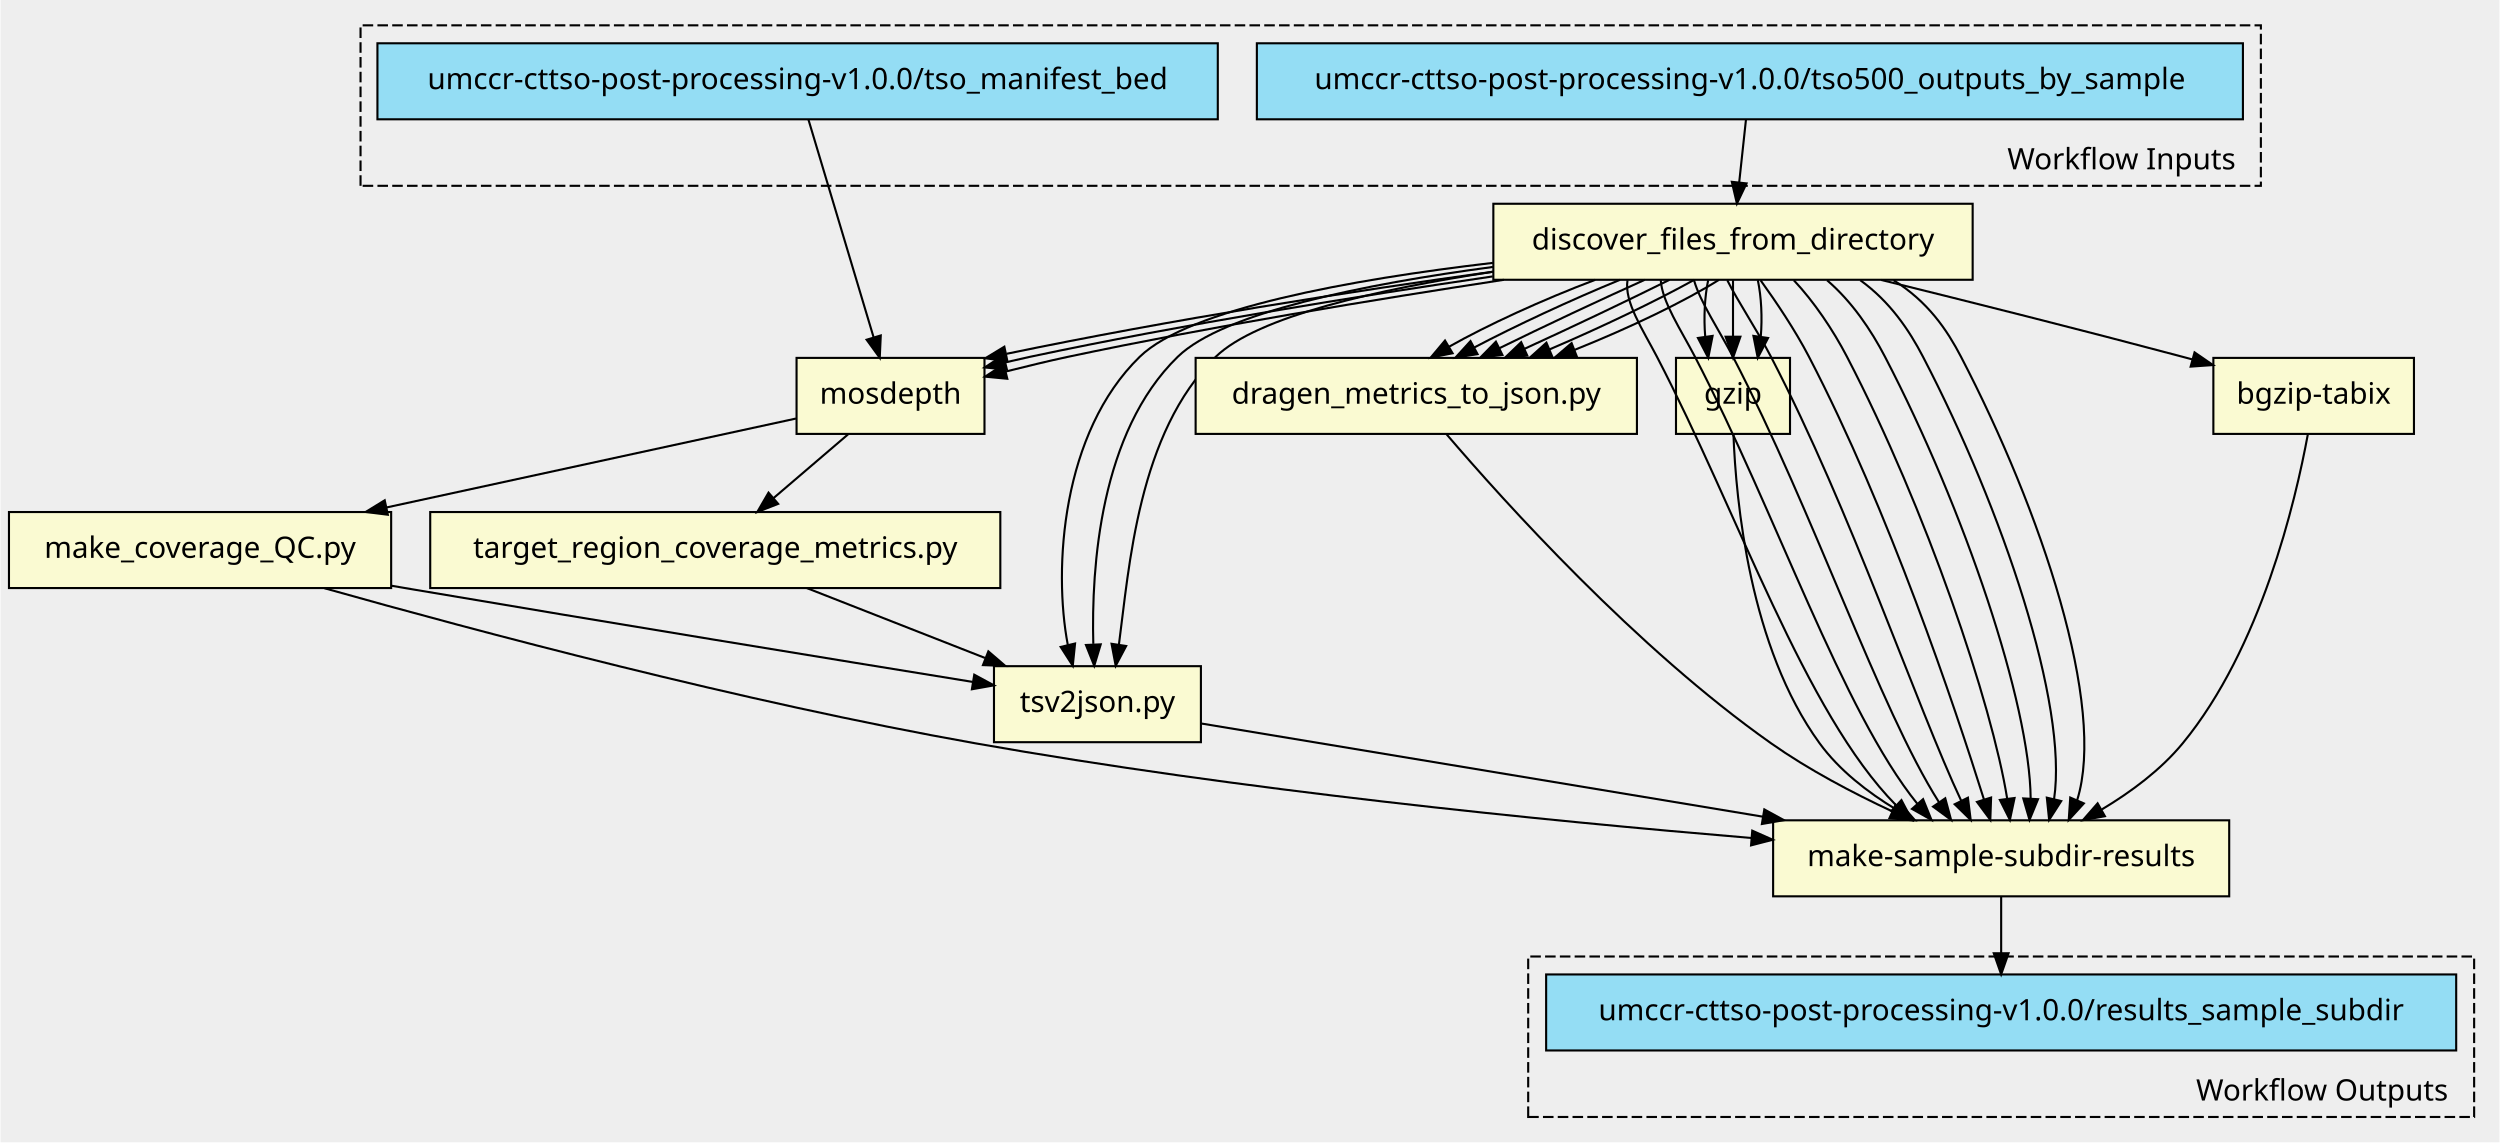
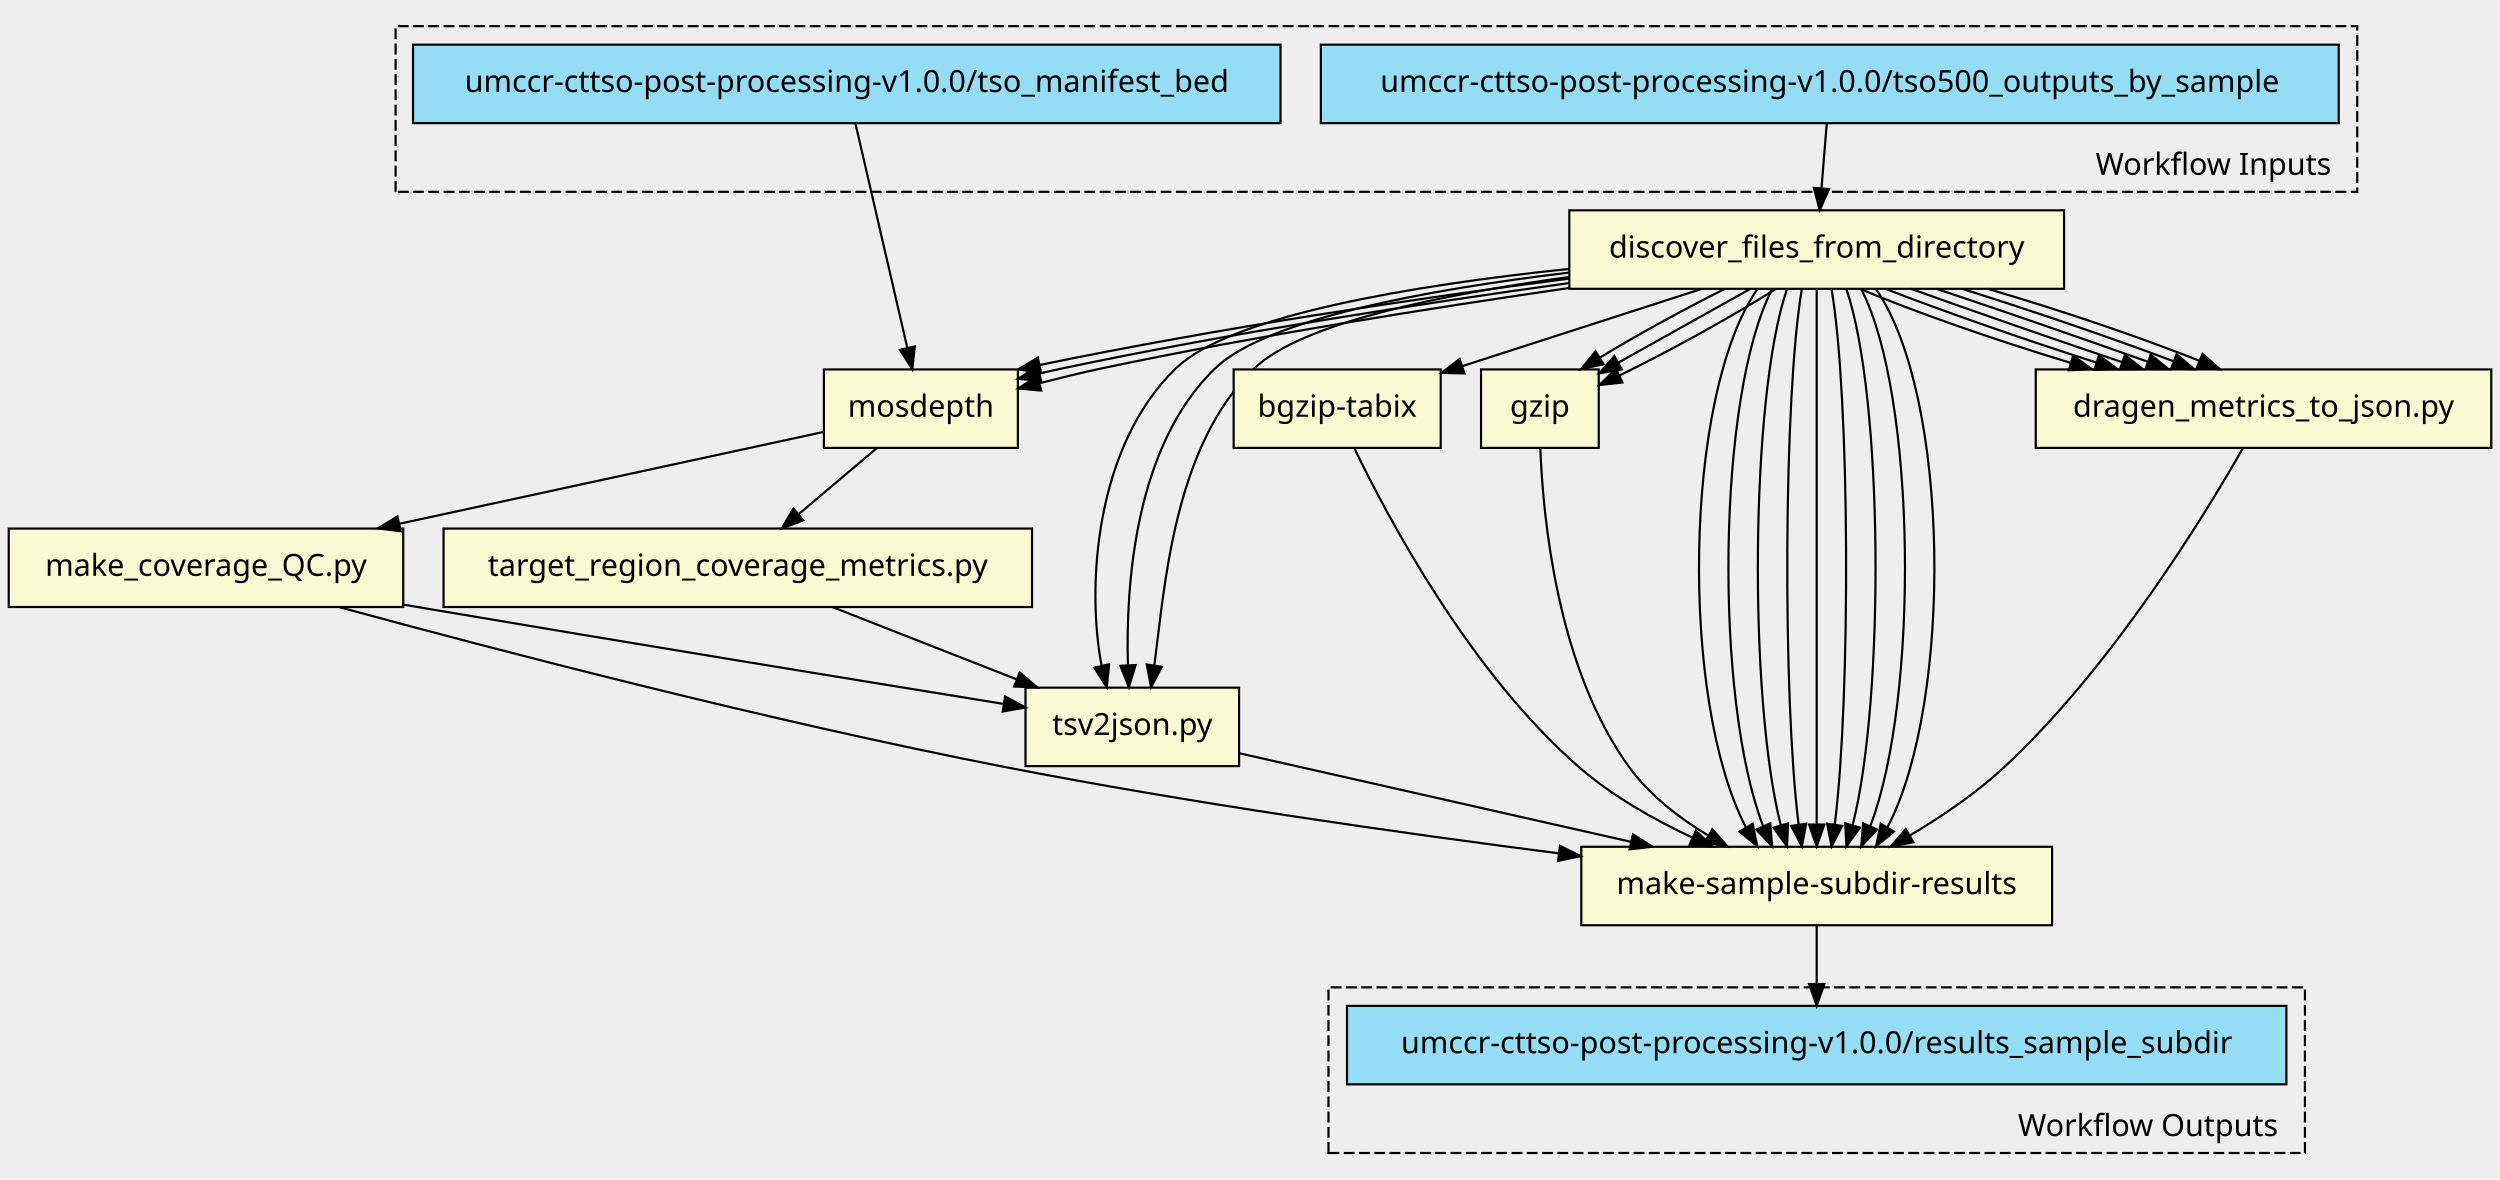
- <svg xmlns="http://www.w3.org/2000/svg" width="1184pt" height="541pt" viewBox="0.00 0.00 1183.50 541.00">
+ <svg xmlns="http://www.w3.org/2000/svg" width="1147pt" height="541pt" viewBox="0.00 0.00 1147.00 541.00">
  <g id="graph0" class="graph" transform="scale(1 1) rotate(0) translate(4 537)">
-     <polygon fill="#eeeeee" stroke="transparent" points="-4,4 -4,-537 1179.5,-537 1179.5,4 -4,4" />
+     <polygon fill="#eeeeee" stroke="transparent" points="-4,4 -4,-537 1143,-537 1143,4 -4,4" />
    <g id="clust1" class="cluster">
-       <polygon fill="#eeeeee" stroke="black" stroke-dasharray="5,2" points="166.5,-449 166.5,-525 1066.5,-525 1066.5,-449 166.5,-449" />
-       <text text-anchor="middle" x="1000.5" y="-456.8" font-family="Times-Roman" font-size="14.00">Workflow Inputs</text>
+       <polygon fill="#eeeeee" stroke="black" stroke-dasharray="5,2" points="177.5,-449 177.5,-525 1077.5,-525 1077.5,-449 177.5,-449" />
+       <text text-anchor="middle" x="1011.5" y="-456.8" font-family="Times-Roman" font-size="14.00">Workflow Inputs</text>
    </g>
    <g id="clust2" class="cluster">
-       <polygon fill="#eeeeee" stroke="black" stroke-dasharray="5,2" points="719.5,-8 719.5,-84 1167.5,-84 1167.5,-8 719.5,-8" />
-       <text text-anchor="middle" x="1095.5" y="-15.8" font-family="Times-Roman" font-size="14.00">Workflow Outputs</text>
+       <polygon fill="#eeeeee" stroke="black" stroke-dasharray="5,2" points="605.5,-8 605.5,-84 1053.5,-84 1053.5,-8 605.5,-8" />
+       <text text-anchor="middle" x="981.5" y="-15.8" font-family="Times-Roman" font-size="14.00">Workflow Outputs</text>
    </g>
    <g id="node1" class="node">
-       <polygon fill="lightgoldenrodyellow" stroke="black" points="373,-331.5 373,-367.5 462,-367.5 462,-331.5 373,-331.5" />
-       <text text-anchor="middle" x="417.5" y="-345.8" font-family="Times-Roman" font-size="14.00">mosdepth</text>
+       <polygon fill="lightgoldenrodyellow" stroke="black" points="716,-404.5 716,-440.5 943,-440.5 943,-404.5 716,-404.5" />
+       <text text-anchor="middle" x="829.5" y="-418.8" font-family="Times-Roman" font-size="14.00">discover_files_from_directory</text>
    </g>
    <g id="node2" class="node">
+       <polygon fill="lightgoldenrodyellow" stroke="black" points="374,-331.5 374,-367.5 463,-367.5 463,-331.5 374,-331.5" />
+       <text text-anchor="middle" x="418.5" y="-345.8" font-family="Times-Roman" font-size="14.00">mosdepth</text>
+     </g>
+     <g id="edge1" class="edge">
+       <path fill="none" stroke="black" d="M715.82,-409.18C646.24,-400.15 555.71,-386.6 473.12,-369.58" />
+       <polygon fill="black" stroke="black" points="473.59,-366.1 463.09,-367.48 472.16,-372.95 473.59,-366.1" />
+     </g>
+     <g id="edge2" class="edge">
+       <path fill="none" stroke="black" d="M715.96,-407.14C648.15,-397.77 560.51,-384.27 483.5,-368 480.08,-367.28 476.57,-366.49 473.04,-365.65" />
+       <polygon fill="black" stroke="black" points="473.65,-362.19 463.1,-363.2 471.97,-368.99 473.65,-362.19" />
+     </g>
+     <g id="edge3" class="edge">
+       <path fill="none" stroke="black" d="M715.68,-404.84C652.34,-395.62 572.42,-382.98 501.5,-368 492.42,-366.08 482.72,-363.67 473.12,-361.25" />
+       <polygon fill="black" stroke="black" points="473.73,-357.8 463.18,-358.76 472.02,-364.59 473.73,-357.8" />
+     </g>
+     <g id="node4" class="node">
+       <polygon fill="lightgoldenrodyellow" stroke="black" points="466.5,-185.5 466.5,-221.5 564.5,-221.5 564.5,-185.5 466.5,-185.5" />
+       <text text-anchor="middle" x="515.5" y="-199.8" font-family="Times-Roman" font-size="14.00">tsv2json.py</text>
+     </g>
+     <g id="edge6" class="edge">
+       <path fill="none" stroke="black" d="M715.85,-413.63C644.09,-406.12 560.67,-392.26 535.5,-368 498.45,-332.29 494.43,-268.06 501.41,-231.64" />
+       <polygon fill="black" stroke="black" points="504.86,-232.26 503.78,-221.72 498.05,-230.64 504.86,-232.26" />
+     </g>
+     <g id="edge8" class="edge">
+       <path fill="none" stroke="black" d="M715.77,-411.92C650.45,-404.08 576.87,-390.52 553.5,-368 516.61,-332.45 512.47,-268.61 513.49,-232.11" />
+       <polygon fill="black" stroke="black" points="517,-231.86 513.94,-221.72 510.01,-231.56 517,-231.86" />
+     </g>
+     <g id="edge9" class="edge">
+       <path fill="none" stroke="black" d="M715.84,-409.9C656.89,-401.83 592.98,-388.7 571.5,-368 534.45,-332.29 530.43,-268.06 525.6,-231.64" />
+       <polygon fill="black" stroke="black" points="529.06,-231.09 524.11,-221.72 522.13,-232.13 529.06,-231.09" />
+     </g>
+     <g id="node6" class="node">
+       <polygon fill="lightgoldenrodyellow" stroke="black" points="562,-331.5 562,-367.5 657,-367.5 657,-331.5 562,-331.5" />
+       <text text-anchor="middle" x="609.5" y="-345.8" font-family="Times-Roman" font-size="14.00">bgzip-tabix</text>
+     </g>
+     <g id="edge11" class="edge">
+       <path fill="none" stroke="black" d="M776.8,-404.49C743.71,-393.81 701.03,-380.04 667.05,-369.07" />
+       <polygon fill="black" stroke="black" points="667.86,-365.66 657.26,-365.91 665.71,-372.32 667.86,-365.66" />
+     </g>
+     <g id="node7" class="node">
+       <polygon fill="lightgoldenrodyellow" stroke="black" points="675.5,-331.5 675.5,-367.5 729.5,-367.5 729.5,-331.5 675.5,-331.5" />
+       <text text-anchor="middle" x="702.5" y="-345.8" font-family="Times-Roman" font-size="14.00">gzip</text>
+     </g>
+     <g id="edge12" class="edge">
+       <path fill="none" stroke="black" d="M787.36,-404.49C768.52,-395.08 747.06,-383.26 730.21,-373.07" />
+       <polygon fill="black" stroke="black" points="731.72,-369.89 721.37,-367.61 728.04,-375.85 731.72,-369.89" />
+     </g>
+     <g id="edge13" class="edge">
+       <path fill="none" stroke="black" d="M799.08,-404.49C780.84,-394.29 757.54,-381.27 738.39,-370.57" />
+       <polygon fill="black" stroke="black" points="740.08,-367.5 729.65,-365.68 736.67,-373.61 740.08,-367.5" />
+     </g>
+     <g id="edge14" class="edge">
+       <path fill="none" stroke="black" d="M810.8,-404.49C791.61,-392.32 762.43,-376.13 738.88,-364.66" />
+       <polygon fill="black" stroke="black" points="740.37,-361.5 729.84,-360.37 737.37,-367.82 740.37,-361.5" />
+     </g>
+     <g id="node8" class="node">
+       <polygon fill="lightgoldenrodyellow" stroke="black" points="721.5,-112.5 721.5,-148.5 937.5,-148.5 937.5,-112.5 721.5,-112.5" />
+       <text text-anchor="middle" x="829.5" y="-126.8" font-family="Times-Roman" font-size="14.00">make-sample-subdir-results</text>
+     </g>
+     <g id="edge15" class="edge">
+       <path fill="none" stroke="black" d="M802.2,-404.23C768.39,-355.27 766.69,-215.37 797.1,-157.28" />
+       <polygon fill="black" stroke="black" points="800.12,-159.06 802.26,-148.68 794.11,-155.46 800.12,-159.06" />
+     </g>
+     <g id="edge16" class="edge">
+       <path fill="none" stroke="black" d="M809.02,-404.23C783.77,-355.47 782.4,-216.52 804.92,-158" />
+       <polygon fill="black" stroke="black" points="808.2,-159.24 809.07,-148.68 801.8,-156.39 808.2,-159.24" />
+     </g>
+     <g id="edge18" class="edge">
+       <path fill="none" stroke="black" d="M815.85,-404.23C799.05,-355.57 798.11,-217.1 813.02,-158.36" />
+       <polygon fill="black" stroke="black" points="816.4,-159.26 815.88,-148.68 809.69,-157.28 816.4,-159.26" />
+     </g>
+     <g id="edge19" class="edge">
+       <path fill="none" stroke="black" d="M822.67,-404.23C814.29,-355.67 813.81,-217.67 821.21,-158.73" />
+       <polygon fill="black" stroke="black" points="824.7,-159.08 822.69,-148.68 817.77,-158.07 824.7,-159.08" />
+     </g>
+     <g id="edge21" class="edge">
+       <path fill="none" stroke="black" d="M829.5,-404.23C829.5,-355.67 829.5,-217.67 829.5,-158.73" />
+       <polygon fill="black" stroke="black" points="833,-158.68 829.5,-148.68 826,-158.68 833,-158.68" />
+     </g>
+     <g id="edge25" class="edge">
+       <path fill="none" stroke="black" d="M836.33,-404.23C844.71,-355.67 845.19,-217.67 837.79,-158.73" />
+       <polygon fill="black" stroke="black" points="841.23,-158.07 836.31,-148.68 834.3,-159.08 841.23,-158.07" />
+     </g>
+     <g id="edge26" class="edge">
+       <path fill="none" stroke="black" d="M843.15,-404.23C859.95,-355.57 860.89,-217.1 845.98,-158.36" />
+       <polygon fill="black" stroke="black" points="849.31,-157.28 843.12,-148.68 842.6,-159.26 849.31,-157.28" />
+     </g>
+     <g id="edge27" class="edge">
+       <path fill="none" stroke="black" d="M849.98,-404.23C875.23,-355.47 876.6,-216.52 854.08,-158" />
+       <polygon fill="black" stroke="black" points="857.2,-156.39 849.93,-148.68 850.8,-159.24 857.2,-156.39" />
+     </g>
+     <g id="edge28" class="edge">
+       <path fill="none" stroke="black" d="M856.8,-404.23C890.61,-355.27 892.31,-215.37 861.9,-157.28" />
+       <polygon fill="black" stroke="black" points="864.89,-155.46 856.74,-148.68 858.88,-159.06 864.89,-155.46" />
+     </g>
+     <g id="node9" class="node">
+       <polygon fill="lightgoldenrodyellow" stroke="black" points="930,-331.5 930,-367.5 1139,-367.5 1139,-331.5 930,-331.5" />
+       <text text-anchor="middle" x="1034.5" y="-345.8" font-family="Times-Roman" font-size="14.00">dragen_metrics_to_json.py</text>
+     </g>
+     <g id="edge29" class="edge">
+       <path fill="none" stroke="black" d="M849.31,-404.49C873.35,-394.29 910.47,-381.27 945.82,-370.57" />
+       <polygon fill="black" stroke="black" points="947.15,-373.82 955.73,-367.61 945.15,-367.11 947.15,-373.82" />
+     </g>
+     <g id="edge30" class="edge">
+       <path fill="none" stroke="black" d="M861.03,-404.49C887.12,-394.34 924.23,-381.38 957.69,-370.7" />
+       <polygon fill="black" stroke="black" points="958.99,-373.96 967.48,-367.61 956.89,-367.29 958.99,-373.96" />
+     </g>
+     <g id="edge31" class="edge">
+       <path fill="none" stroke="black" d="M872.74,-404.49C900.87,-394.38 937.98,-381.49 969.6,-370.84" />
+       <polygon fill="black" stroke="black" points="970.85,-374.11 979.22,-367.61 968.62,-367.48 970.85,-374.11" />
+     </g>
+     <g id="edge32" class="edge">
+       <path fill="none" stroke="black" d="M884.46,-404.49C914.47,-394.47 951.41,-381.71 981.16,-371.12" />
+       <polygon fill="black" stroke="black" points="982.72,-374.28 990.96,-367.61 980.36,-367.69 982.72,-374.28" />
+     </g>
+     <g id="edge33" class="edge">
+       <path fill="none" stroke="black" d="M896.18,-404.49C928.18,-394.51 965.16,-381.82 993.18,-371.26" />
+       <polygon fill="black" stroke="black" points="994.61,-374.46 1002.7,-367.61 992.11,-367.92 994.61,-374.46" />
+     </g>
+     <g id="edge34" class="edge">
+       <path fill="none" stroke="black" d="M907.9,-404.49C941.72,-394.6 978.57,-382.04 1004.9,-371.53" />
+       <polygon fill="black" stroke="black" points="1006.52,-374.65 1014.44,-367.61 1003.86,-368.17 1006.52,-374.65" />
+     </g>
+     <g id="node3" class="node">
      <polygon fill="lightgoldenrodyellow" stroke="black" points="0,-258.5 0,-294.5 181,-294.5 181,-258.5 0,-258.5" />
      <text text-anchor="middle" x="90.5" y="-272.8" font-family="Times-Roman" font-size="14.00">make_coverage_QC.py</text>
    </g>
-     <g id="edge1" class="edge">
-       <path fill="none" stroke="black" d="M372.72,-338.78C322.99,-327.98 241.48,-310.28 178.81,-296.67" />
-       <polygon fill="black" stroke="black" points="179.43,-293.23 168.92,-294.53 177.95,-300.07 179.43,-293.23" />
-     </g>
-     <g id="node3" class="node">
+     <g id="edge4" class="edge">
+       <path fill="none" stroke="black" d="M373.92,-338.85C324.13,-328.07 242.25,-310.35 179.27,-296.71" />
+       <polygon fill="black" stroke="black" points="179.84,-293.26 169.33,-294.56 178.36,-300.1 179.84,-293.26" />
+     </g>
+     <g id="node5" class="node">
      <polygon fill="lightgoldenrodyellow" stroke="black" points="199.5,-258.5 199.5,-294.5 469.5,-294.5 469.5,-258.5 199.5,-258.5" />
      <text text-anchor="middle" x="334.5" y="-272.8" font-family="Times-Roman" font-size="14.00">target_region_coverage_metrics.py</text>
    </g>
-     <g id="edge2" class="edge">
-       <path fill="none" stroke="black" d="M397.41,-331.31C386.81,-322.24 373.63,-310.98 362.09,-301.1" />
-       <polygon fill="black" stroke="black" points="364.28,-298.37 354.41,-294.53 359.73,-303.69 364.28,-298.37" />
-     </g>
-     <g id="node6" class="node">
-       <polygon fill="lightgoldenrodyellow" stroke="black" points="466.5,-185.5 466.5,-221.5 564.5,-221.5 564.5,-185.5 466.5,-185.5" />
-       <text text-anchor="middle" x="515.5" y="-199.8" font-family="Times-Roman" font-size="14.00">tsv2json.py</text>
-     </g>
-     <g id="edge4" class="edge">
+     <g id="edge10" class="edge">
+       <path fill="none" stroke="black" d="M398.17,-331.31C387.44,-322.24 374.11,-310.98 362.42,-301.1" />
+       <polygon fill="black" stroke="black" points="364.54,-298.31 354.65,-294.53 360.02,-303.66 364.54,-298.31" />
+     </g>
+     <g id="edge5" class="edge">
      <path fill="none" stroke="black" d="M181.24,-259.58C184.37,-259.04 187.46,-258.52 190.5,-258 283.35,-242.23 391.24,-224.61 456.39,-214.05" />
      <polygon fill="black" stroke="black" points="457.16,-217.47 466.47,-212.41 456.04,-210.56 457.16,-217.47" />
    </g>
-     <g id="node9" class="node">
-       <polygon fill="lightgoldenrodyellow" stroke="black" points="835.5,-112.5 835.5,-148.5 1051.5,-148.5 1051.5,-112.5 835.5,-112.5" />
-       <text text-anchor="middle" x="943.5" y="-126.8" font-family="Times-Roman" font-size="14.00">make-sample-subdir-results</text>
-     </g>
-     <g id="edge29" class="edge">
-       <path fill="none" stroke="black" d="M149.42,-258.41C221.49,-238.11 347.5,-204.53 457.5,-185 582.14,-162.87 726.49,-148.37 825.29,-140.12" />
-       <polygon fill="black" stroke="black" points="825.62,-143.6 835.3,-139.29 825.05,-136.63 825.62,-143.6" />
-     </g>
-     <g id="edge8" class="edge">
+     <g id="edge22" class="edge">
+       <path fill="none" stroke="black" d="M151.78,-258.42C224.31,-238.65 348.96,-206.13 457.5,-185 541.76,-168.59 637.66,-154.92 710.99,-145.5" />
+       <polygon fill="black" stroke="black" points="711.7,-148.94 721.18,-144.2 710.82,-142 711.7,-148.94" />
+     </g>
+     <g id="edge24" class="edge">
+       <path fill="none" stroke="black" d="M564.56,-191.41C612.58,-180.55 686.71,-163.79 744.36,-150.75" />
+       <polygon fill="black" stroke="black" points="745.21,-154.15 754.19,-148.53 743.66,-147.32 745.21,-154.15" />
+     </g>
+     <g id="edge7" class="edge">
      <path fill="none" stroke="black" d="M377.85,-258.49C403.19,-248.56 435.36,-235.93 462.24,-225.39" />
      <polygon fill="black" stroke="black" points="463.84,-228.52 471.87,-221.61 461.28,-222.01 463.84,-228.52" />
    </g>
-     <g id="node4" class="node">
-       <polygon fill="lightgoldenrodyellow" stroke="black" points="703,-404.5 703,-440.5 930,-440.5 930,-404.5 703,-404.5" />
-       <text text-anchor="middle" x="816.5" y="-418.8" font-family="Times-Roman" font-size="14.00">discover_files_from_directory</text>
-     </g>
-     <g id="edge18" class="edge">
-       <path fill="none" stroke="black" d="M702.78,-408.32C636.33,-399.15 551.15,-385.78 472.41,-369.43" />
-       <polygon fill="black" stroke="black" points="472.85,-365.95 462.35,-367.32 471.41,-372.8 472.85,-365.95" />
-     </g>
-     <g id="edge19" class="edge">
-       <path fill="none" stroke="black" d="M702.7,-406.09C638.11,-396.63 555.96,-383.39 483.5,-368 479.7,-367.19 475.78,-366.3 471.85,-365.37" />
-       <polygon fill="black" stroke="black" points="472.63,-361.96 462.09,-362.97 470.96,-368.76 472.63,-361.96" />
-     </g>
    <g id="edge20" class="edge">
-       <path fill="none" stroke="black" d="M707.99,-404.49C647.05,-395.16 569.95,-382.53 501.5,-368 492.11,-366.01 482.05,-363.52 472.12,-361.06" />
-       <polygon fill="black" stroke="black" points="472.81,-357.62 462.26,-358.62 471.13,-364.42 472.81,-357.62" />
-     </g>
-     <g id="node5" class="node">
-       <polygon fill="lightgoldenrodyellow" stroke="black" points="1044,-331.5 1044,-367.5 1139,-367.5 1139,-331.5 1044,-331.5" />
-       <text text-anchor="middle" x="1091.5" y="-345.8" font-family="Times-Roman" font-size="14.00">bgzip-tabix</text>
-     </g>
-     <g id="edge3" class="edge">
-       <path fill="none" stroke="black" d="M886.66,-404.42C928.26,-394.16 981.98,-380.67 1029.5,-368 1030.95,-367.61 1032.42,-367.22 1033.91,-366.82" />
-       <polygon fill="black" stroke="black" points="1035.09,-370.12 1043.81,-364.11 1033.24,-363.37 1035.09,-370.12" />
-     </g>
-     <g id="edge5" class="edge">
-       <path fill="none" stroke="black" d="M702.78,-412.51C635.34,-404.61 558.88,-390.74 535.5,-368 498.62,-332.12 494.53,-267.96 501.46,-231.59" />
-       <polygon fill="black" stroke="black" points="504.9,-232.23 503.81,-221.69 498.09,-230.61 504.9,-232.23" />
-     </g>
-     <g id="edge6" class="edge">
-       <path fill="none" stroke="black" d="M702.8,-410.58C641.91,-402.43 575.08,-389 553.5,-368 516.77,-332.28 512.57,-268.51 513.54,-232.06" />
-       <polygon fill="black" stroke="black" points="517.05,-231.83 513.98,-221.69 510.06,-231.53 517.05,-231.83" />
-     </g>
-     <g id="edge7" class="edge">
-       <path fill="none" stroke="black" d="M702.69,-408.28C648.38,-399.98 591.16,-387.13 571.5,-368 534.62,-332.12 530.53,-267.96 525.65,-231.59" />
-       <polygon fill="black" stroke="black" points="529.1,-231.05 524.14,-221.69 522.18,-232.1 529.1,-231.05" />
-     </g>
-     <g id="node7" class="node">
-       <polygon fill="lightgoldenrodyellow" stroke="black" points="562,-331.5 562,-367.5 771,-367.5 771,-331.5 562,-331.5" />
-       <text text-anchor="middle" x="666.5" y="-345.8" font-family="Times-Roman" font-size="14.00">dragen_metrics_to_json.py</text>
-     </g>
-     <g id="edge9" class="edge">
-       <path fill="none" stroke="black" d="M751.28,-404.49C726.16,-394.99 700.14,-383.04 682.01,-372.79" />
-       <polygon fill="black" stroke="black" points="683.69,-369.71 673.3,-367.61 680.11,-375.73 683.69,-369.71" />
-     </g>
-     <g id="edge10" class="edge">
-       <path fill="none" stroke="black" d="M762.99,-404.49C739.58,-394.86 713.47,-382.71 693.84,-372.37" />
-       <polygon fill="black" stroke="black" points="695.51,-369.29 685.04,-367.61 692.18,-375.45 695.51,-369.29" />
-     </g>
-     <g id="edge11" class="edge">
-       <path fill="none" stroke="black" d="M774.71,-404.49C753.14,-394.77 727.05,-382.49 705.85,-372.09" />
-       <polygon fill="black" stroke="black" points="707.3,-368.9 696.78,-367.61 704.2,-375.18 707.3,-368.9" />
-     </g>
-     <g id="edge12" class="edge">
-       <path fill="none" stroke="black" d="M786.43,-404.49C766.75,-394.69 740.64,-382.27 717.77,-371.81" />
-       <polygon fill="black" stroke="black" points="719.08,-368.56 708.53,-367.61 716.18,-374.94 719.08,-368.56" />
-     </g>
-     <g id="edge13" class="edge">
-       <path fill="none" stroke="black" d="M798.15,-404.49C780.39,-394.6 754.24,-382.04 729.61,-371.53" />
-       <polygon fill="black" stroke="black" points="730.84,-368.25 720.27,-367.61 728.13,-374.71 730.84,-368.25" />
-     </g>
-     <g id="edge14" class="edge">
-       <path fill="none" stroke="black" d="M809.87,-404.49C794.07,-394.51 767.84,-381.82 741.37,-371.26" />
-       <polygon fill="black" stroke="black" points="742.6,-367.98 732.01,-367.61 740.06,-374.5 742.6,-367.98" />
-     </g>
-     <g id="node8" class="node">
-       <polygon fill="lightgoldenrodyellow" stroke="black" points="789.5,-331.5 789.5,-367.5 843.5,-367.5 843.5,-331.5 789.5,-331.5" />
-       <text text-anchor="middle" x="816.5" y="-345.8" font-family="Times-Roman" font-size="14.00">gzip</text>
-     </g>
-     <g id="edge15" class="edge">
-       <path fill="none" stroke="black" d="M804.74,-404.31C803.06,-396.29 802.6,-386.55 803.34,-377.57" />
-       <polygon fill="black" stroke="black" points="806.83,-377.92 804.78,-367.53 799.9,-376.93 806.83,-377.92" />
-     </g>
-     <g id="edge16" class="edge">
-       <path fill="none" stroke="black" d="M816.5,-404.31C816.5,-396.29 816.5,-386.55 816.5,-377.57" />
-       <polygon fill="black" stroke="black" points="820,-377.53 816.5,-367.53 813,-377.53 820,-377.53" />
+       <path fill="none" stroke="black" d="M617.52,-331.05C633.2,-298.57 670.77,-228.2 720.5,-185 735.68,-171.81 754.67,-161.03 772.54,-152.68" />
+       <polygon fill="black" stroke="black" points="774.07,-155.83 781.75,-148.54 771.2,-149.45 774.07,-155.83" />
+     </g>
+     <g id="edge23" class="edge">
+       <path fill="none" stroke="black" d="M702.7,-331.47C703.89,-299.67 710.4,-230.4 743.5,-185 752.85,-172.18 766.29,-161.75 779.78,-153.62" />
+       <polygon fill="black" stroke="black" points="781.64,-156.59 788.61,-148.6 778.18,-150.5 781.64,-156.59" />
+     </g>
+     <g id="node12" class="node">
+       <polygon fill="#94ddf4" stroke="black" points="614,-39.5 614,-75.5 1045,-75.5 1045,-39.5 614,-39.5" />
+       <text text-anchor="middle" x="829.5" y="-53.8" font-family="Times-Roman" font-size="14.00">umccr-cttso-post-processing-v1.0.0/results_sample_subdir</text>
+     </g>
+     <g id="edge37" class="edge">
+       <path fill="none" stroke="black" d="M829.5,-112.31C829.5,-104.29 829.5,-94.55 829.5,-85.57" />
+       <polygon fill="black" stroke="black" points="833,-85.53 829.5,-75.53 826,-85.53 833,-85.53" />
    </g>
    <g id="edge17" class="edge">
-       <path fill="none" stroke="black" d="M828.26,-404.31C829.94,-396.29 830.4,-386.55 829.66,-377.57" />
-       <polygon fill="black" stroke="black" points="833.1,-376.93 828.22,-367.53 826.17,-377.92 833.1,-376.93" />
-     </g>
-     <g id="edge21" class="edge">
-       <path fill="none" stroke="black" d="M766.54,-404.28C764.89,-394.09 773.89,-380.71 780.5,-368 819.09,-293.85 850.52,-199.48 893.61,-155.76" />
-       <polygon fill="black" stroke="black" points="896.27,-158.07 901.21,-148.7 891.5,-152.94 896.27,-158.07" />
-     </g>
-     <g id="edge23" class="edge">
-       <path fill="none" stroke="black" d="M782.29,-404.28C782.89,-394.09 791.89,-380.71 798.5,-368 836.93,-294.15 868.26,-200.26 903.81,-156.31" />
-       <polygon fill="black" stroke="black" points="906.52,-158.52 910.49,-148.7 901.26,-153.9 906.52,-158.52" />
-     </g>
-     <g id="edge24" class="edge">
-       <path fill="none" stroke="black" d="M798.04,-404.28C800.89,-394.09 809.89,-380.71 816.5,-368 854.69,-294.61 885.87,-201.43 914.01,-157.13" />
-       <polygon fill="black" stroke="black" points="917.02,-158.93 919.78,-148.7 911.25,-154.97 917.02,-158.93" />
-     </g>
-     <g id="edge25" class="edge">
-       <path fill="none" stroke="black" d="M813.79,-404.28C818.89,-394.09 827.89,-380.71 834.5,-368 872.53,-294.92 903.61,-202.21 924.61,-157.69" />
-       <polygon fill="black" stroke="black" points="927.76,-159.21 929.07,-148.7 921.49,-156.1 927.76,-159.21" />
-     </g>
-     <g id="edge27" class="edge">
-       <path fill="none" stroke="black" d="M829.54,-404.28C836.89,-394.09 845.89,-380.71 852.5,-368 890.37,-295.23 921.35,-202.99 935.39,-158.25" />
-       <polygon fill="black" stroke="black" points="938.73,-159.28 938.36,-148.7 932.05,-157.21 938.73,-159.28" />
-     </g>
-     <g id="edge28" class="edge">
-       <path fill="none" stroke="black" d="M845.29,-404.28C854.89,-394.09 863.89,-380.71 870.5,-368 908.21,-295.53 939.09,-203.76 946.34,-158.82" />
-       <polygon fill="black" stroke="black" points="949.84,-159.06 947.64,-148.7 942.9,-158.17 949.84,-159.06" />
-     </g>
-     <g id="edge31" class="edge">
-       <path fill="none" stroke="black" d="M861.04,-404.28C872.89,-394.09 881.89,-380.71 888.5,-368 926.21,-295.53 957.09,-203.76 957.47,-158.82" />
-       <polygon fill="black" stroke="black" points="960.96,-158.5 956.93,-148.7 953.97,-158.87 960.96,-158.5" />
-     </g>
-     <g id="edge33" class="edge">
-       <path fill="none" stroke="black" d="M876.79,-404.28C890.89,-394.09 899.89,-380.71 906.5,-368 944.29,-295.38 975.22,-203.38 968.56,-158.54" />
-       <polygon fill="black" stroke="black" points="971.94,-157.61 966.22,-148.7 965.13,-159.23 971.94,-157.61" />
-     </g>
-     <g id="edge34" class="edge">
-       <path fill="none" stroke="black" d="M892.54,-404.28C908.89,-394.09 917.89,-380.71 924.5,-368 962.45,-295.07 993.48,-202.6 979.47,-157.97" />
-       <polygon fill="black" stroke="black" points="982.66,-156.51 975.51,-148.7 976.22,-159.27 982.66,-156.51" />
-     </g>
-     <g id="edge32" class="edge">
-       <path fill="none" stroke="black" d="M1088.76,-331.39C1082.89,-299.48 1066.53,-230.01 1029.5,-185 1019.15,-172.41 1005.01,-161.93 991.2,-153.67" />
-       <polygon fill="black" stroke="black" points="992.63,-150.46 982.21,-148.57 989.18,-156.55 992.63,-150.46" />
-     </g>
-     <g id="edge22" class="edge">
-       <path fill="none" stroke="black" d="M564.6,-194.36C629.08,-183.66 744.25,-164.55 830.75,-150.2" />
-       <polygon fill="black" stroke="black" points="831.33,-153.66 840.62,-148.57 830.18,-146.75 831.33,-153.66" />
-     </g>
-     <g id="edge30" class="edge">
-       <path fill="none" stroke="black" d="M680.77,-331.4C708.07,-299.48 770.63,-230.02 834.5,-185 852.11,-172.58 873.04,-161.55 891.83,-152.78" />
-       <polygon fill="black" stroke="black" points="893.49,-155.87 901.14,-148.53 890.59,-149.5 893.49,-155.87" />
-     </g>
-     <g id="edge26" class="edge">
-       <path fill="none" stroke="black" d="M816.7,-331.47C817.89,-299.67 824.4,-230.4 857.5,-185 866.85,-172.18 880.29,-161.75 893.78,-153.62" />
-       <polygon fill="black" stroke="black" points="895.64,-156.59 902.61,-148.6 892.18,-150.5 895.64,-156.59" />
-     </g>
-     <g id="node12" class="node">
-       <polygon fill="#94ddf4" stroke="black" points="728,-39.5 728,-75.5 1159,-75.5 1159,-39.5 728,-39.5" />
-       <text text-anchor="middle" x="943.5" y="-53.8" font-family="Times-Roman" font-size="14.00">umccr-cttso-post-processing-v1.0.0/results_sample_subdir</text>
-     </g>
-     <g id="edge37" class="edge">
-       <path fill="none" stroke="black" d="M943.5,-112.31C943.5,-104.29 943.5,-94.55 943.5,-85.57" />
-       <polygon fill="black" stroke="black" points="947,-85.53 943.5,-75.53 940,-85.53 947,-85.53" />
+       <path fill="none" stroke="black" d="M1025.02,-331.31C1006.9,-299.56 964.73,-230.78 915.5,-185 902.7,-173.1 886.88,-162.38 872.31,-153.71" />
+       <polygon fill="black" stroke="black" points="873.85,-150.56 863.44,-148.59 870.35,-156.62 873.85,-150.56" />
    </g>
    <g id="node10" class="node">
-       <polygon fill="#94ddf4" stroke="black" points="591,-480.5 591,-516.5 1058,-516.5 1058,-480.5 591,-480.5" />
-       <text text-anchor="middle" x="824.5" y="-494.8" font-family="Times-Roman" font-size="14.00">umccr-cttso-post-processing-v1.0.0/tso500_outputs_by_sample</text>
+       <polygon fill="#94ddf4" stroke="black" points="185.5,-480.5 185.5,-516.5 583.5,-516.5 583.5,-480.5 185.5,-480.5" />
+       <text text-anchor="middle" x="384.5" y="-494.8" font-family="Times-Roman" font-size="14.00">umccr-cttso-post-processing-v1.0.0/tso_manifest_bed</text>
    </g>
    <g id="edge35" class="edge">
-       <path fill="none" stroke="black" d="M822.64,-480.34C821.7,-471.56 820.52,-460.66 819.45,-450.77" />
-       <polygon fill="black" stroke="black" points="822.9,-450.14 818.35,-440.57 815.94,-450.89 822.9,-450.14" />
+       <path fill="none" stroke="black" d="M388.47,-480.35C394.33,-455.01 405.35,-407.35 412.29,-377.35" />
+       <polygon fill="black" stroke="black" points="415.71,-378.07 414.56,-367.54 408.9,-376.5 415.71,-378.07" />
    </g>
    <g id="node11" class="node">
-       <polygon fill="#94ddf4" stroke="black" points="174.5,-480.5 174.5,-516.5 572.5,-516.5 572.5,-480.5 174.5,-480.5" />
-       <text text-anchor="middle" x="373.5" y="-494.8" font-family="Times-Roman" font-size="14.00">umccr-cttso-post-processing-v1.0.0/tso_manifest_bed</text>
+       <polygon fill="#94ddf4" stroke="black" points="602,-480.5 602,-516.5 1069,-516.5 1069,-480.5 602,-480.5" />
+       <text text-anchor="middle" x="835.5" y="-494.8" font-family="Times-Roman" font-size="14.00">umccr-cttso-post-processing-v1.0.0/tso500_outputs_by_sample</text>
    </g>
    <g id="edge36" class="edge">
-       <path fill="none" stroke="black" d="M378.63,-480.35C386.22,-455.01 400.49,-407.35 409.46,-377.35" />
-       <polygon fill="black" stroke="black" points="412.88,-378.12 412.4,-367.54 406.18,-376.12 412.88,-378.12" />
+       <path fill="none" stroke="black" d="M834.11,-480.34C833.4,-471.56 832.51,-460.66 831.71,-450.77" />
+       <polygon fill="black" stroke="black" points="835.18,-450.25 830.88,-440.57 828.2,-450.82 835.18,-450.25" />
    </g>
  </g>
</svg>
